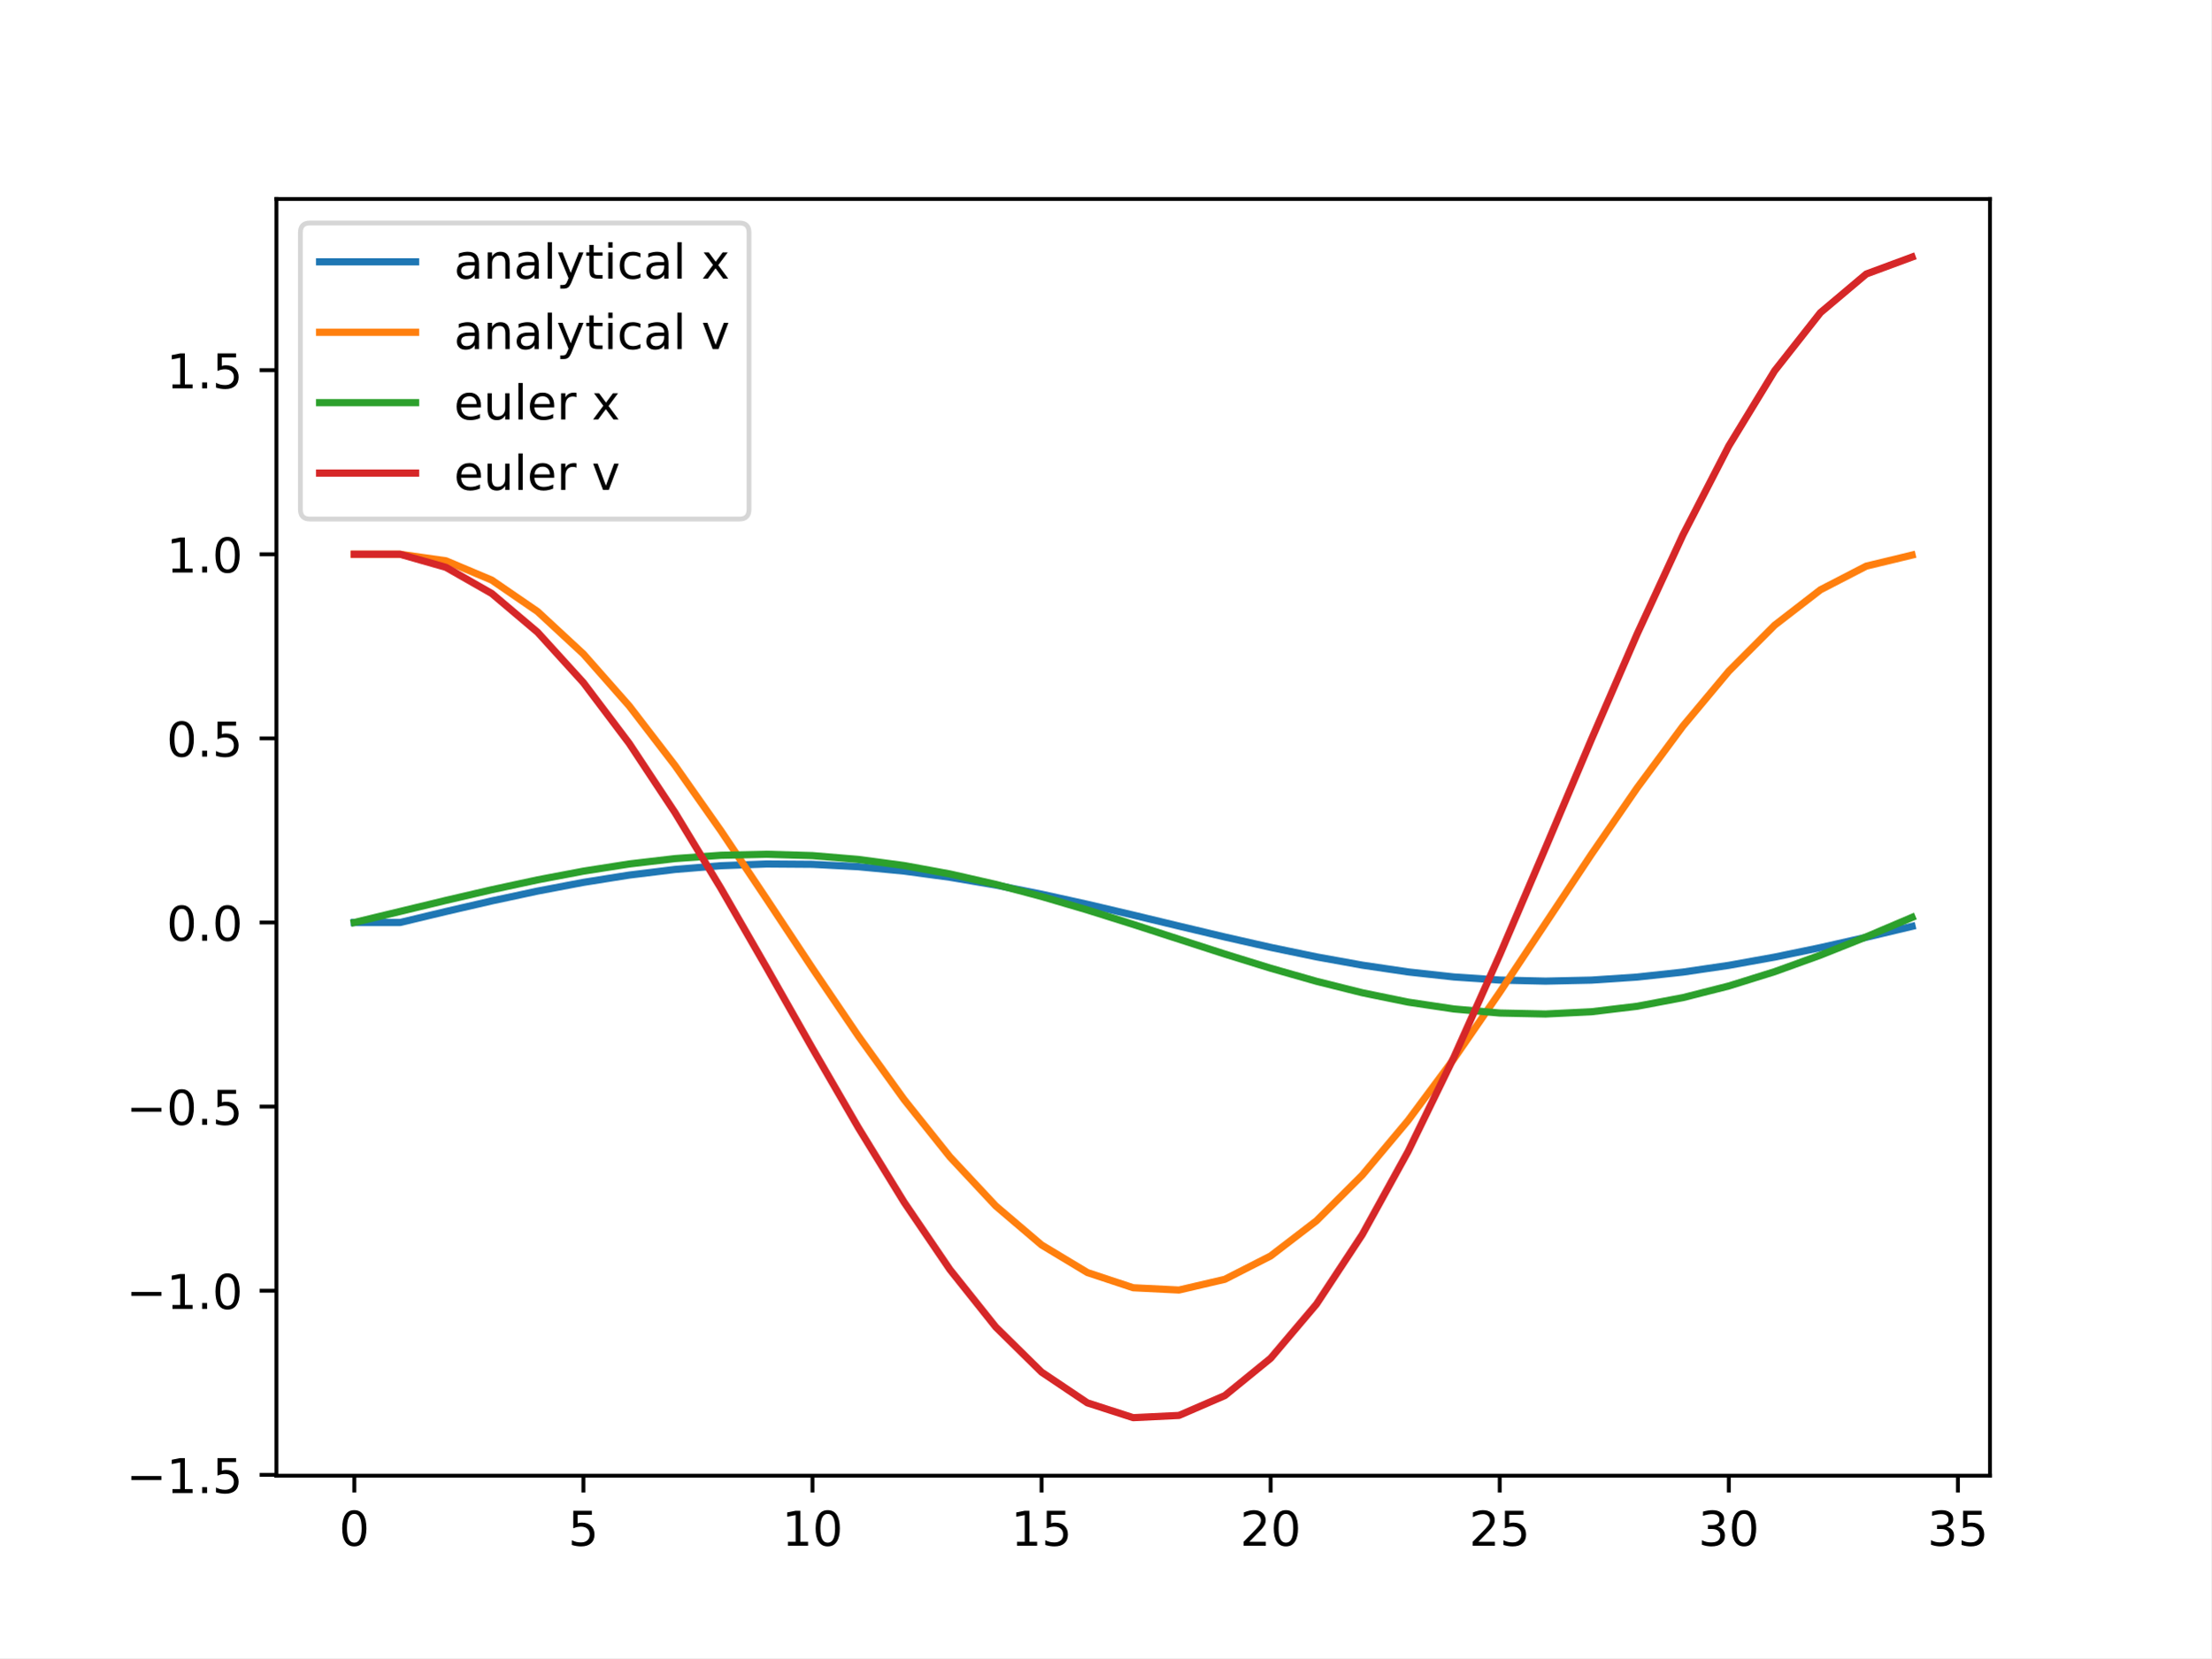
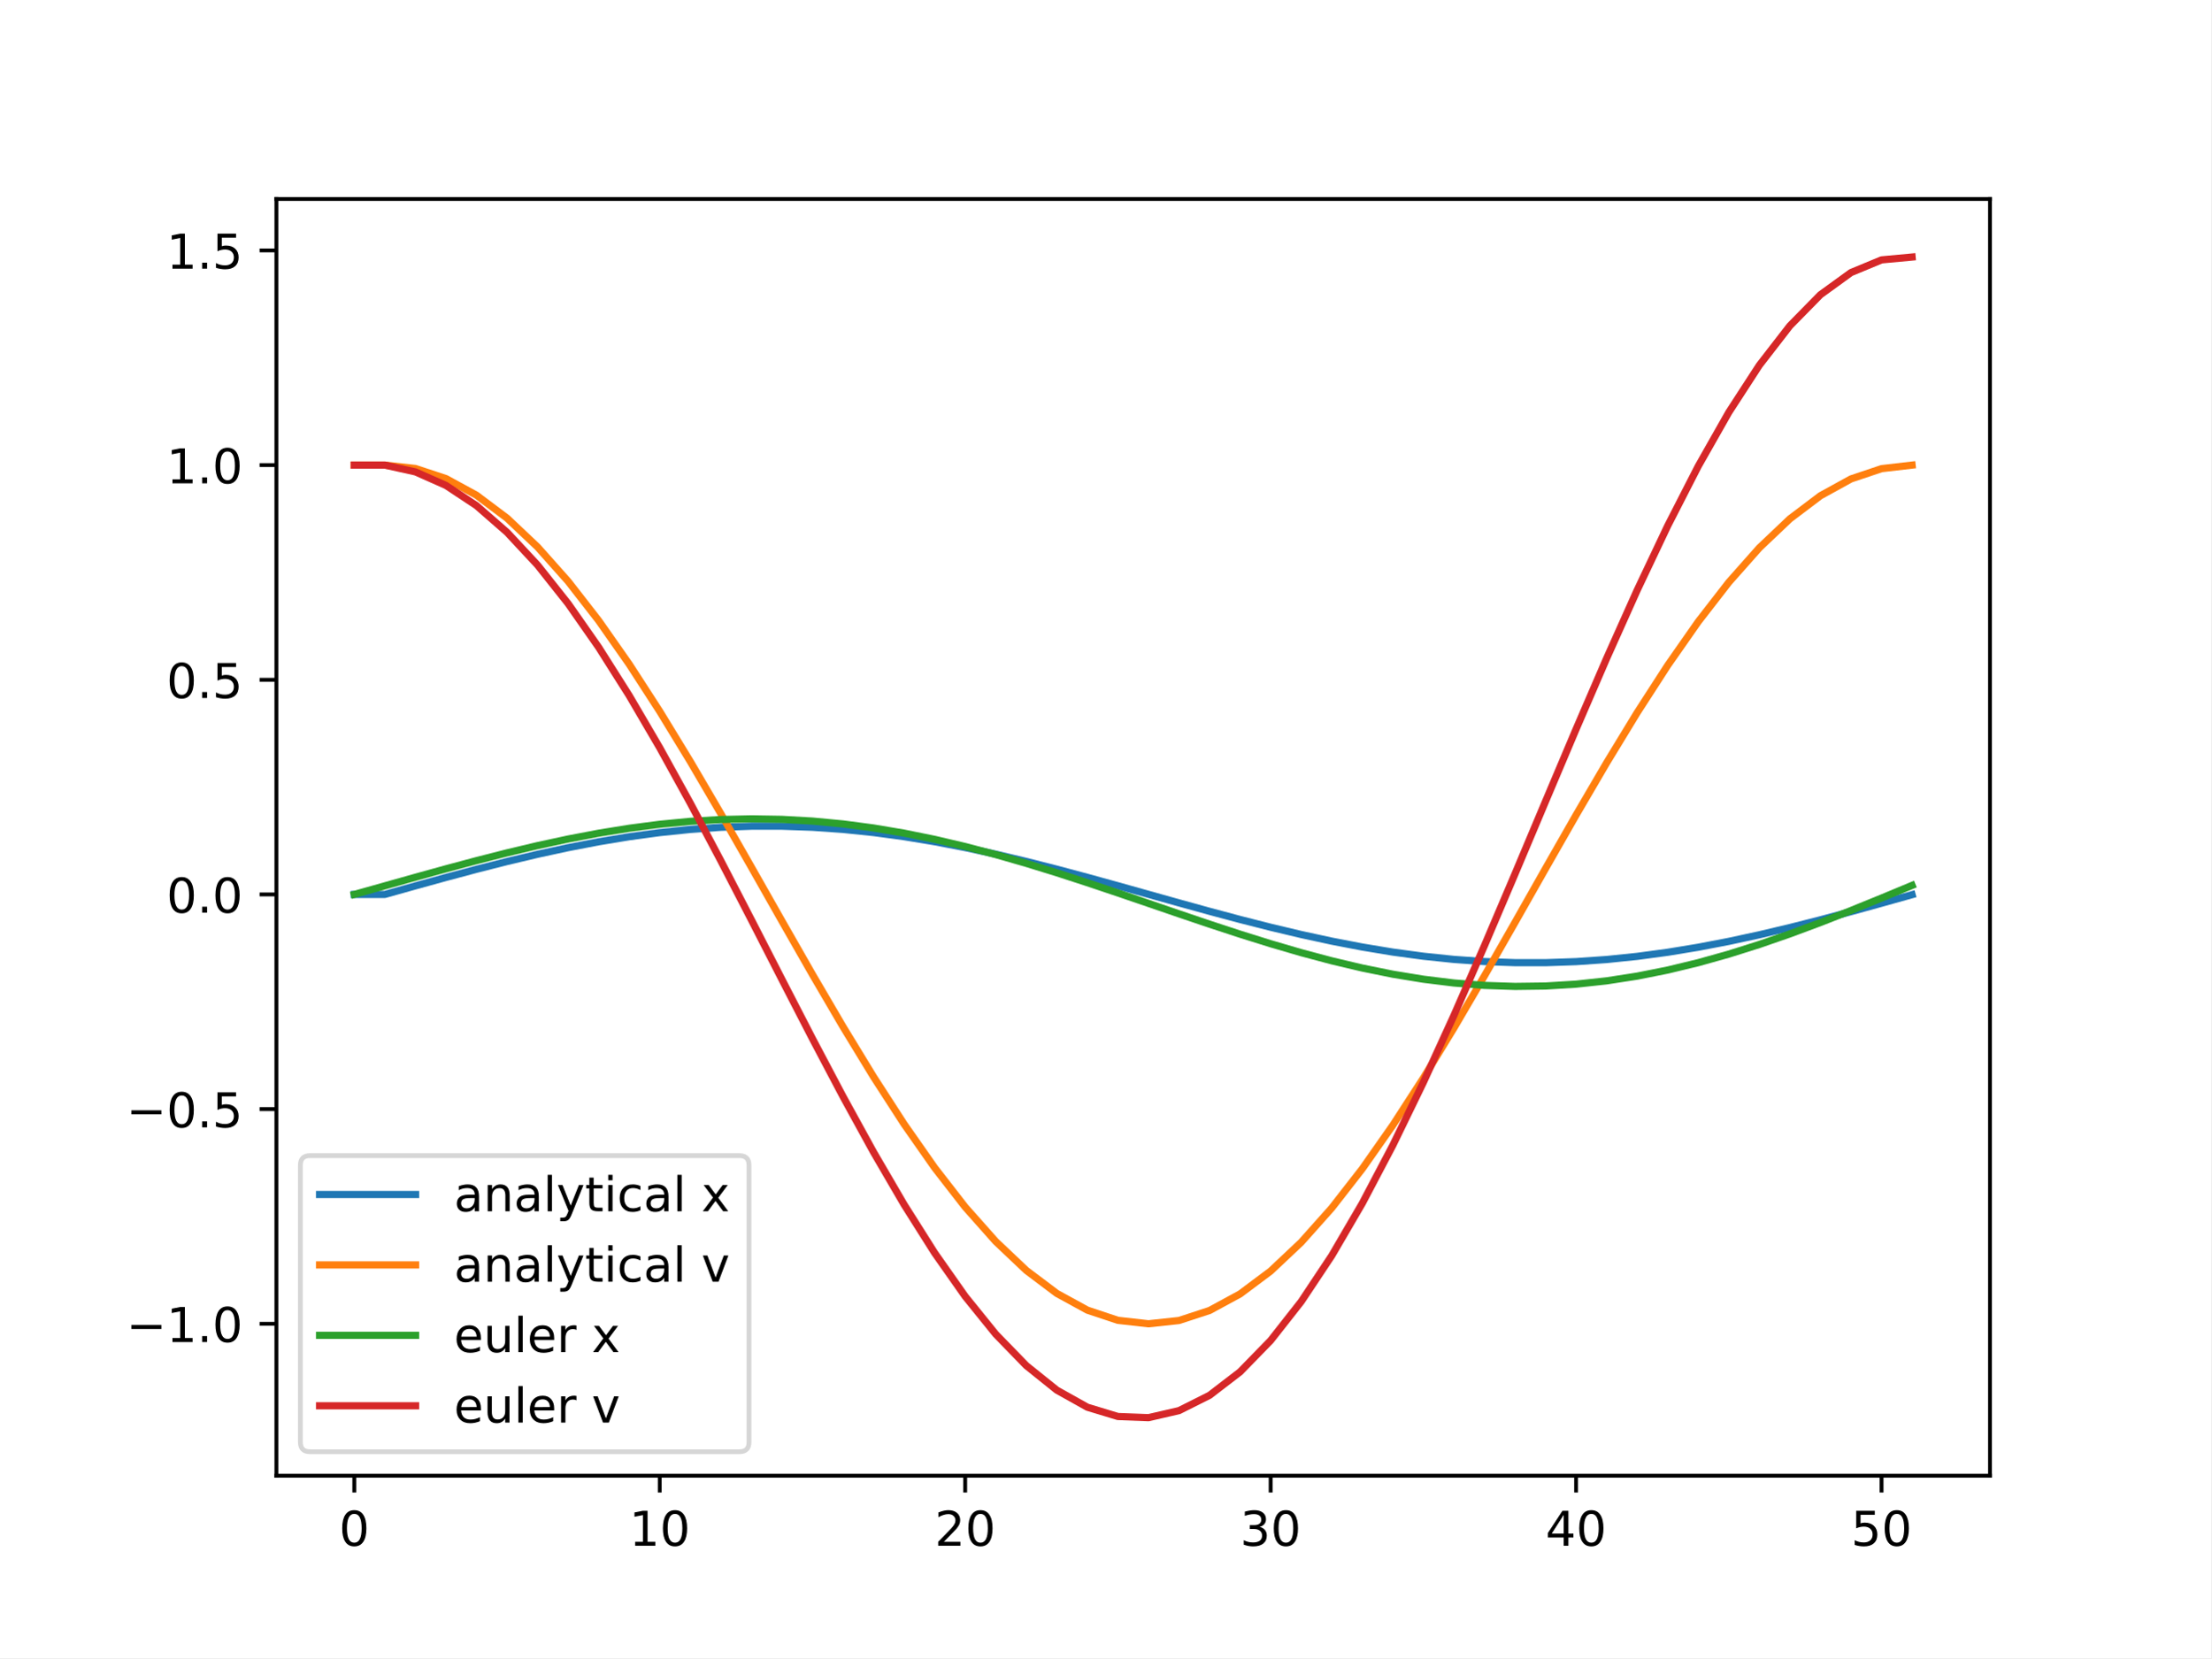
<svg xmlns="http://www.w3.org/2000/svg" xmlns:xlink="http://www.w3.org/1999/xlink" width="460.8pt" height="345.6pt" viewBox="0 0 460.8 345.6" version="1.1">
  <defs>
    <style type="text/css">*{stroke-linejoin: round; stroke-linecap: butt}</style>
  </defs>
  <g id="figure_1">
    <g id="patch_1">
      <path d="M 0 345.6  L 460.8 345.6  L 460.8 0  L 0 0  z " style="fill: #ffffff" />
    </g>
    <g id="axes_1">
      <g id="patch_2">
        <path d="M 57.6 307.584  L 414.72 307.584  L 414.72 41.472  L 57.6 41.472  z " style="fill: #ffffff" />
      </g>
      <g id="matplotlib.axis_1">
        <g id="xtick_1">
          <g id="line2d_1">
            <defs>
-               <path id="mb1c6f67903" d="M 0 0  L 0 3.5  " style="stroke: #000000; stroke-width: 0.8" />
-             </defs>
-             <g>
-               <use xlink:href="#mb1c6f67903" x="73.833" y="307.584" style="stroke: #000000; stroke-width: 0.8" />
+               <path id="m3182ed63ed" d="M 0 0  L 0 3.5  " style="stroke: #000000; stroke-width: 0.8" />
+             </defs>
+             <g>
+               <use xlink:href="#m3182ed63ed" x="73.833" y="307.584" style="stroke: #000000; stroke-width: 0.8" />
            </g>
          </g>
          <g id="text_1">
            <g transform="translate(70.65148 322.1824) scale(0.1 -0.1)">
              <defs>
                <path id="DejaVuSans-30" d="M 2034 4250  Q 1547 4250 1301 3770  Q 1056 3291 1056 2328  Q 1056 1369 1301 889  Q 1547 409 2034 409  Q 2525 409 2770 889  Q 3016 1369 3016 2328  Q 3016 3291 2770 3770  Q 2525 4250 2034 4250  z M 2034 4750  Q 2819 4750 3233 4129  Q 3647 3509 3647 2328  Q 3647 1150 3233 529  Q 2819 -91 2034 -91  Q 1250 -91 836 529  Q 422 1150 422 2328  Q 422 3509 836 4129  Q 1250 4750 2034 4750  z " transform="scale(0.015625)" />
              </defs>
              <use xlink:href="#DejaVuSans-30" />
            </g>
          </g>
        </g>
        <g id="xtick_2">
          <g id="line2d_2">
            <g>
-               <use xlink:href="#mb1c6f67903" x="121.576" y="307.584" style="stroke: #000000; stroke-width: 0.8" />
+               <use xlink:href="#m3182ed63ed" x="137.49" y="307.584" style="stroke: #000000; stroke-width: 0.8" />
            </g>
          </g>
          <g id="text_2">
-             <g transform="translate(118.3948 322.1824) scale(0.1 -0.1)">
-               <defs>
-                 <path id="DejaVuSans-35" d="M 691 4666  L 3169 4666  L 3169 4134  L 1269 4134  L 1269 2991  Q 1406 3038 1543 3061  Q 1681 3084 1819 3084  Q 2600 3084 3056 2656  Q 3513 2228 3513 1497  Q 3513 744 3044 326  Q 2575 -91 1722 -91  Q 1428 -91 1123 -41  Q 819 9 494 109  L 494 744  Q 775 591 1075 516  Q 1375 441 1709 441  Q 2250 441 2565 725  Q 2881 1009 2881 1497  Q 2881 1984 2565 2268  Q 2250 2553 1709 2553  Q 1456 2553 1204 2497  Q 953 2441 691 2322  L 691 4666  z " transform="scale(0.015625)" />
-               </defs>
-               <use xlink:href="#DejaVuSans-35" />
+             <g transform="translate(131.128 322.1824) scale(0.1 -0.1)">
+               <defs>
+                 <path id="DejaVuSans-31" d="M 794 531  L 1825 531  L 1825 4091  L 703 3866  L 703 4441  L 1819 4666  L 2450 4666  L 2450 531  L 3481 531  L 3481 0  L 794 0  L 794 531  z " transform="scale(0.015625)" />
+               </defs>
+               <use xlink:href="#DejaVuSans-31" />
+               <use xlink:href="#DejaVuSans-30" x="63.623" />
            </g>
          </g>
        </g>
        <g id="xtick_3">
          <g id="line2d_3">
            <g>
-               <use xlink:href="#mb1c6f67903" x="169.319" y="307.584" style="stroke: #000000; stroke-width: 0.8" />
+               <use xlink:href="#m3182ed63ed" x="201.148" y="307.584" style="stroke: #000000; stroke-width: 0.8" />
            </g>
          </g>
          <g id="text_3">
-             <g transform="translate(162.9569 322.1824) scale(0.1 -0.1)">
-               <defs>
-                 <path id="DejaVuSans-31" d="M 794 531  L 1825 531  L 1825 4091  L 703 3866  L 703 4441  L 1819 4666  L 2450 4666  L 2450 531  L 3481 531  L 3481 0  L 794 0  L 794 531  z " transform="scale(0.015625)" />
-               </defs>
-               <use xlink:href="#DejaVuSans-31" />
+             <g transform="translate(194.7857 322.1824) scale(0.1 -0.1)">
+               <defs>
+                 <path id="DejaVuSans-32" d="M 1228 531  L 3431 531  L 3431 0  L 469 0  L 469 531  Q 828 903 1448 1529  Q 2069 2156 2228 2338  Q 2531 2678 2651 2914  Q 2772 3150 2772 3378  Q 2772 3750 2511 3984  Q 2250 4219 1831 4219  Q 1534 4219 1204 4116  Q 875 4013 500 3803  L 500 4441  Q 881 4594 1212 4672  Q 1544 4750 1819 4750  Q 2544 4750 2975 4387  Q 3406 4025 3406 3419  Q 3406 3131 3298 2873  Q 3191 2616 2906 2266  Q 2828 2175 2409 1742  Q 1991 1309 1228 531  z " transform="scale(0.015625)" />
+               </defs>
+               <use xlink:href="#DejaVuSans-32" />
              <use xlink:href="#DejaVuSans-30" x="63.623" />
            </g>
          </g>
        </g>
        <g id="xtick_4">
          <g id="line2d_4">
            <g>
-               <use xlink:href="#mb1c6f67903" x="217.063" y="307.584" style="stroke: #000000; stroke-width: 0.8" />
+               <use xlink:href="#m3182ed63ed" x="264.806" y="307.584" style="stroke: #000000; stroke-width: 0.8" />
            </g>
          </g>
          <g id="text_4">
-             <g transform="translate(210.7002 322.1824) scale(0.1 -0.1)">
-               <use xlink:href="#DejaVuSans-31" />
-               <use xlink:href="#DejaVuSans-35" x="63.623" />
+             <g transform="translate(258.4435 322.1824) scale(0.1 -0.1)">
+               <defs>
+                 <path id="DejaVuSans-33" d="M 2597 2516  Q 3050 2419 3304 2112  Q 3559 1806 3559 1356  Q 3559 666 3084 287  Q 2609 -91 1734 -91  Q 1441 -91 1130 -33  Q 819 25 488 141  L 488 750  Q 750 597 1062 519  Q 1375 441 1716 441  Q 2309 441 2620 675  Q 2931 909 2931 1356  Q 2931 1769 2642 2001  Q 2353 2234 1838 2234  L 1294 2234  L 1294 2753  L 1863 2753  Q 2328 2753 2575 2939  Q 2822 3125 2822 3475  Q 2822 3834 2567 4026  Q 2313 4219 1838 4219  Q 1578 4219 1281 4162  Q 984 4106 628 3988  L 628 4550  Q 988 4650 1302 4700  Q 1616 4750 1894 4750  Q 2613 4750 3031 4423  Q 3450 4097 3450 3541  Q 3450 3153 3228 2886  Q 3006 2619 2597 2516  z " transform="scale(0.015625)" />
+               </defs>
+               <use xlink:href="#DejaVuSans-33" />
+               <use xlink:href="#DejaVuSans-30" x="63.623" />
            </g>
          </g>
        </g>
        <g id="xtick_5">
          <g id="line2d_5">
            <g>
-               <use xlink:href="#mb1c6f67903" x="264.806" y="307.584" style="stroke: #000000; stroke-width: 0.8" />
+               <use xlink:href="#m3182ed63ed" x="328.464" y="307.584" style="stroke: #000000; stroke-width: 0.8" />
            </g>
          </g>
          <g id="text_5">
-             <g transform="translate(258.4435 322.1824) scale(0.1 -0.1)">
-               <defs>
-                 <path id="DejaVuSans-32" d="M 1228 531  L 3431 531  L 3431 0  L 469 0  L 469 531  Q 828 903 1448 1529  Q 2069 2156 2228 2338  Q 2531 2678 2651 2914  Q 2772 3150 2772 3378  Q 2772 3750 2511 3984  Q 2250 4219 1831 4219  Q 1534 4219 1204 4116  Q 875 4013 500 3803  L 500 4441  Q 881 4594 1212 4672  Q 1544 4750 1819 4750  Q 2544 4750 2975 4387  Q 3406 4025 3406 3419  Q 3406 3131 3298 2873  Q 3191 2616 2906 2266  Q 2828 2175 2409 1742  Q 1991 1309 1228 531  z " transform="scale(0.015625)" />
-               </defs>
-               <use xlink:href="#DejaVuSans-32" />
+             <g transform="translate(322.1012 322.1824) scale(0.1 -0.1)">
+               <defs>
+                 <path id="DejaVuSans-34" d="M 2419 4116  L 825 1625  L 2419 1625  L 2419 4116  z M 2253 4666  L 3047 4666  L 3047 1625  L 3713 1625  L 3713 1100  L 3047 1100  L 3047 0  L 2419 0  L 2419 1100  L 313 1100  L 313 1709  L 2253 4666  z " transform="scale(0.015625)" />
+               </defs>
+               <use xlink:href="#DejaVuSans-34" />
              <use xlink:href="#DejaVuSans-30" x="63.623" />
            </g>
          </g>
        </g>
        <g id="xtick_6">
          <g id="line2d_6">
            <g>
-               <use xlink:href="#mb1c6f67903" x="312.549" y="307.584" style="stroke: #000000; stroke-width: 0.8" />
+               <use xlink:href="#m3182ed63ed" x="392.121" y="307.584" style="stroke: #000000; stroke-width: 0.8" />
            </g>
          </g>
          <g id="text_6">
-             <g transform="translate(306.1868 322.1824) scale(0.1 -0.1)">
-               <use xlink:href="#DejaVuSans-32" />
-               <use xlink:href="#DejaVuSans-35" x="63.623" />
-             </g>
-           </g>
-         </g>
-         <g id="xtick_7">
-           <g id="line2d_7">
-             <g>
-               <use xlink:href="#mb1c6f67903" x="360.293" y="307.584" style="stroke: #000000; stroke-width: 0.8" />
-             </g>
-           </g>
-           <g id="text_7">
-             <g transform="translate(353.9301 322.1824) scale(0.1 -0.1)">
-               <defs>
-                 <path id="DejaVuSans-33" d="M 2597 2516  Q 3050 2419 3304 2112  Q 3559 1806 3559 1356  Q 3559 666 3084 287  Q 2609 -91 1734 -91  Q 1441 -91 1130 -33  Q 819 25 488 141  L 488 750  Q 750 597 1062 519  Q 1375 441 1716 441  Q 2309 441 2620 675  Q 2931 909 2931 1356  Q 2931 1769 2642 2001  Q 2353 2234 1838 2234  L 1294 2234  L 1294 2753  L 1863 2753  Q 2328 2753 2575 2939  Q 2822 3125 2822 3475  Q 2822 3834 2567 4026  Q 2313 4219 1838 4219  Q 1578 4219 1281 4162  Q 984 4106 628 3988  L 628 4550  Q 988 4650 1302 4700  Q 1616 4750 1894 4750  Q 2613 4750 3031 4423  Q 3450 4097 3450 3541  Q 3450 3153 3228 2886  Q 3006 2619 2597 2516  z " transform="scale(0.015625)" />
-               </defs>
-               <use xlink:href="#DejaVuSans-33" />
-               <use xlink:href="#DejaVuSans-30" x="63.623" />
-             </g>
-           </g>
-         </g>
-         <g id="xtick_8">
-           <g id="line2d_8">
-             <g>
-               <use xlink:href="#mb1c6f67903" x="408.036" y="307.584" style="stroke: #000000; stroke-width: 0.8" />
-             </g>
-           </g>
-           <g id="text_8">
-             <g transform="translate(401.6734 322.1824) scale(0.1 -0.1)">
-               <use xlink:href="#DejaVuSans-33" />
-               <use xlink:href="#DejaVuSans-35" x="63.623" />
+             <g transform="translate(385.759 322.1824) scale(0.1 -0.1)">
+               <defs>
+                 <path id="DejaVuSans-35" d="M 691 4666  L 3169 4666  L 3169 4134  L 1269 4134  L 1269 2991  Q 1406 3038 1543 3061  Q 1681 3084 1819 3084  Q 2600 3084 3056 2656  Q 3513 2228 3513 1497  Q 3513 744 3044 326  Q 2575 -91 1722 -91  Q 1428 -91 1123 -41  Q 819 9 494 109  L 494 744  Q 775 591 1075 516  Q 1375 441 1709 441  Q 2250 441 2565 725  Q 2881 1009 2881 1497  Q 2881 1984 2565 2268  Q 2250 2553 1709 2553  Q 1456 2553 1204 2497  Q 953 2441 691 2322  L 691 4666  z " transform="scale(0.015625)" />
+               </defs>
+               <use xlink:href="#DejaVuSans-35" />
+               <use xlink:href="#DejaVuSans-30" x="63.623" />
            </g>
          </g>
        </g>
      </g>
      <g id="matplotlib.axis_2">
        <g id="ytick_1">
-           <g id="line2d_9">
-             <defs>
-               <path id="m8fe7e2a5d2" d="M 0 0  L -3.5 0  " style="stroke: #000000; stroke-width: 0.8" />
-             </defs>
-             <g>
-               <use xlink:href="#m8fe7e2a5d2" x="57.6" y="307.407" style="stroke: #000000; stroke-width: 0.8" />
-             </g>
-           </g>
-           <g id="text_9">
-             <g transform="translate(26.31719 311.2058) scale(0.1 -0.1)">
+           <g id="line2d_7">
+             <defs>
+               <path id="mf2e81af826" d="M 0 0  L -3.5 0  " style="stroke: #000000; stroke-width: 0.8" />
+             </defs>
+             <g>
+               <use xlink:href="#mf2e81af826" x="57.6" y="275.921" style="stroke: #000000; stroke-width: 0.8" />
+             </g>
+           </g>
+           <g id="text_7">
+             <g transform="translate(26.31719 279.7199) scale(0.1 -0.1)">
              <defs>
                <path id="DejaVuSans-2212" d="M 678 2272  L 4684 2272  L 4684 1741  L 678 1741  L 678 2272  z " transform="scale(0.015625)" />
                <path id="DejaVuSans-2e" d="M 684 794  L 1344 794  L 1344 0  L 684 0  L 684 794  z " transform="scale(0.015625)" />
              </defs>
-               <use xlink:href="#DejaVuSans-2212" />
-               <use xlink:href="#DejaVuSans-31" x="83.789" />
-               <use xlink:href="#DejaVuSans-2e" x="147.412" />
-               <use xlink:href="#DejaVuSans-35" x="179.199" />
-             </g>
-           </g>
-         </g>
-         <g id="ytick_2">
-           <g id="line2d_10">
-             <g>
-               <use xlink:href="#m8fe7e2a5d2" x="57.6" y="269.03" style="stroke: #000000; stroke-width: 0.8" />
-             </g>
-           </g>
-           <g id="text_10">
-             <g transform="translate(26.31719 272.8293) scale(0.1 -0.1)">
              <use xlink:href="#DejaVuSans-2212" />
              <use xlink:href="#DejaVuSans-31" x="83.789" />
              <use xlink:href="#DejaVuSans-2e" x="147.412" />
              <use xlink:href="#DejaVuSans-30" x="179.199" />
            </g>
          </g>
        </g>
-         <g id="ytick_3">
-           <g id="line2d_11">
-             <g>
-               <use xlink:href="#m8fe7e2a5d2" x="57.6" y="230.653" style="stroke: #000000; stroke-width: 0.8" />
-             </g>
-           </g>
-           <g id="text_11">
-             <g transform="translate(26.31719 234.4527) scale(0.1 -0.1)">
+         <g id="ytick_2">
+           <g id="line2d_8">
+             <g>
+               <use xlink:href="#mf2e81af826" x="57.6" y="231.175" style="stroke: #000000; stroke-width: 0.8" />
+             </g>
+           </g>
+           <g id="text_8">
+             <g transform="translate(26.31719 234.9741) scale(0.1 -0.1)">
              <use xlink:href="#DejaVuSans-2212" />
              <use xlink:href="#DejaVuSans-30" x="83.789" />
              <use xlink:href="#DejaVuSans-2e" x="147.412" />
              <use xlink:href="#DejaVuSans-35" x="179.199" />
            </g>
          </g>
        </g>
-         <g id="ytick_4">
-           <g id="line2d_12">
-             <g>
-               <use xlink:href="#m8fe7e2a5d2" x="57.6" y="192.277" style="stroke: #000000; stroke-width: 0.8" />
-             </g>
-           </g>
-           <g id="text_12">
-             <g transform="translate(34.69687 196.0761) scale(0.1 -0.1)">
+         <g id="ytick_3">
+           <g id="line2d_9">
+             <g>
+               <use xlink:href="#mf2e81af826" x="57.6" y="186.429" style="stroke: #000000; stroke-width: 0.8" />
+             </g>
+           </g>
+           <g id="text_9">
+             <g transform="translate(34.69687 190.2284) scale(0.1 -0.1)">
              <use xlink:href="#DejaVuSans-30" />
              <use xlink:href="#DejaVuSans-2e" x="63.623" />
              <use xlink:href="#DejaVuSans-30" x="95.41" />
            </g>
          </g>
        </g>
-         <g id="ytick_5">
-           <g id="line2d_13">
-             <g>
-               <use xlink:href="#m8fe7e2a5d2" x="57.6" y="153.9" style="stroke: #000000; stroke-width: 0.8" />
-             </g>
-           </g>
-           <g id="text_13">
-             <g transform="translate(34.69687 157.6996) scale(0.1 -0.1)">
+         <g id="ytick_4">
+           <g id="line2d_10">
+             <g>
+               <use xlink:href="#mf2e81af826" x="57.6" y="141.683" style="stroke: #000000; stroke-width: 0.8" />
+             </g>
+           </g>
+           <g id="text_10">
+             <g transform="translate(34.69687 145.4827) scale(0.1 -0.1)">
              <use xlink:href="#DejaVuSans-30" />
              <use xlink:href="#DejaVuSans-2e" x="63.623" />
              <use xlink:href="#DejaVuSans-35" x="95.41" />
            </g>
          </g>
        </g>
-         <g id="ytick_6">
-           <g id="line2d_14">
-             <g>
-               <use xlink:href="#m8fe7e2a5d2" x="57.6" y="115.524" style="stroke: #000000; stroke-width: 0.8" />
-             </g>
-           </g>
-           <g id="text_14">
-             <g transform="translate(34.69687 119.323) scale(0.1 -0.1)">
+         <g id="ytick_5">
+           <g id="line2d_11">
+             <g>
+               <use xlink:href="#mf2e81af826" x="57.6" y="96.938" style="stroke: #000000; stroke-width: 0.8" />
+             </g>
+           </g>
+           <g id="text_11">
+             <g transform="translate(34.69687 100.737) scale(0.1 -0.1)">
              <use xlink:href="#DejaVuSans-31" />
              <use xlink:href="#DejaVuSans-2e" x="63.623" />
              <use xlink:href="#DejaVuSans-30" x="95.41" />
            </g>
          </g>
        </g>
-         <g id="ytick_7">
-           <g id="line2d_15">
-             <g>
-               <use xlink:href="#m8fe7e2a5d2" x="57.6" y="77.147" style="stroke: #000000; stroke-width: 0.8" />
-             </g>
-           </g>
-           <g id="text_15">
-             <g transform="translate(34.69687 80.94643) scale(0.1 -0.1)">
+         <g id="ytick_6">
+           <g id="line2d_12">
+             <g>
+               <use xlink:href="#mf2e81af826" x="57.6" y="52.192" style="stroke: #000000; stroke-width: 0.8" />
+             </g>
+           </g>
+           <g id="text_12">
+             <g transform="translate(34.69687 55.99125) scale(0.1 -0.1)">
              <use xlink:href="#DejaVuSans-31" />
              <use xlink:href="#DejaVuSans-2e" x="63.623" />
              <use xlink:href="#DejaVuSans-35" x="95.41" />
            </g>
          </g>
        </g>
      </g>
+       <g id="line2d_13">
+         <path d="M 73.833 186.429  L 80.199 186.429  L 86.564 184.644  L 92.93 182.887  L 99.296 181.186  L 105.662 179.567  L 112.027 178.057  L 118.393 176.678  L 124.759 175.453  L 131.125 174.401  L 137.49 173.539  L 143.856 172.879  L 150.222 172.433  L 156.588 172.208  L 162.954 172.206  L 169.319 172.429  L 175.685 172.872  L 182.051 173.529  L 188.417 174.389  L 194.782 175.439  L 201.148 176.662  L 207.514 178.038  L 213.88 179.547  L 220.246 181.165  L 226.611 182.865  L 232.977 184.622  L 239.343 186.407  L 245.709 188.192  L 252.074 189.949  L 258.44 191.651  L 264.806 193.271  L 271.172 194.783  L 277.538 196.164  L 283.903 197.391  L 290.269 198.445  L 296.635 199.31  L 303.001 199.972  L 309.366 200.421  L 315.732 200.649  L 322.098 200.653  L 328.464 200.434  L 334.83 199.993  L 341.195 199.339  L 347.561 198.481  L 353.927 197.434  L 360.293 196.213  L 366.658 194.838  L 373.024 193.331  L 379.39 191.715  L 385.756 190.015  L 392.121 188.259  L 398.487 186.475  " clip-path="url(#p3683c7fbfa)" style="fill: none; stroke: #1f77b4; stroke-width: 1.5; stroke-linecap: square" />
+       </g>
+       <g id="line2d_14">
+         <path d="M 73.833 96.938  L 80.199 96.938  L 86.564 97.643  L 92.93 99.746  L 99.296 103.216  L 105.662 107.996  L 112.027 114.012  L 118.393 121.169  L 124.759 129.354  L 131.125 138.439  L 137.49 148.279  L 143.856 158.721  L 150.222 169.599  L 156.588 180.742  L 162.954 191.974  L 169.319 203.12  L 175.685 214.002  L 182.051 224.45  L 188.417 234.299  L 194.782 243.394  L 201.148 251.591  L 207.514 258.762  L 213.88 264.793  L 220.246 269.59  L 226.611 273.076  L 232.977 275.198  L 239.343 275.921  L 245.709 275.233  L 252.074 273.147  L 258.44 269.695  L 264.806 264.931  L 271.172 258.93  L 277.538 251.787  L 283.903 243.614  L 290.269 234.54  L 296.635 224.708  L 303.001 214.273  L 309.366 203.4  L 315.732 192.259  L 322.098 181.026  L 328.464 169.879  L 334.83 158.992  L 341.195 148.537  L 347.561 138.68  L 353.927 129.574  L 360.293 121.365  L 366.658 114.18  L 373.024 108.134  L 379.39 103.321  L 385.756 99.818  L 392.121 97.679  L 398.487 96.938  " clip-path="url(#p3683c7fbfa)" style="fill: none; stroke: #ff7f0e; stroke-width: 1.5; stroke-linecap: square" />
+       </g>
+       <g id="line2d_15">
+         <path d="M 73.833 186.429  L 80.199 184.639  L 86.564 182.85  L 92.93 181.088  L 99.296 179.383  L 105.662 177.762  L 112.027 176.252  L 118.393 174.879  L 124.759 173.667  L 131.125 172.637  L 137.49 171.808  L 143.856 171.196  L 150.222 170.816  L 156.588 170.675  L 162.954 170.781  L 169.319 171.136  L 175.685 171.737  L 182.051 172.58  L 188.417 173.654  L 194.782 174.947  L 201.148 176.441  L 207.514 178.117  L 213.88 179.95  L 220.246 181.914  L 226.611 183.981  L 232.977 186.118  L 239.343 188.294  L 245.709 190.476  L 252.074 192.627  L 258.44 194.715  L 264.806 196.705  L 271.172 198.565  L 277.538 200.262  L 283.903 201.768  L 290.269 203.056  L 296.635 204.101  L 303.001 204.885  L 309.366 205.389  L 315.732 205.603  L 322.098 205.517  L 328.464 205.129  L 334.83 204.44  L 341.195 203.456  L 347.561 202.187  L 353.927 200.65  L 360.293 198.865  L 366.658 196.855  L 373.024 194.649  L 379.39 192.278  L 385.756 189.778  L 392.121 187.186  L 398.487 184.54  " clip-path="url(#p3683c7fbfa)" style="fill: none; stroke: #2ca02c; stroke-width: 1.5; stroke-linecap: square" />
+       </g>
      <g id="line2d_16">
-         <path d="M 73.833 192.277  L 83.381 192.277  L 92.93 189.988  L 102.479 187.78  L 112.027 185.731  L 121.576 183.914  L 131.125 182.393  L 140.673 181.221  L 150.222 180.441  L 159.771 180.08  L 169.319 180.15  L 178.868 180.65  L 188.417 181.561  L 197.965 182.851  L 207.514 184.475  L 217.063 186.375  L 226.611 188.483  L 236.16 190.727  L 245.709 193.025  L 255.257 195.296  L 264.806 197.461  L 274.355 199.442  L 283.903 201.169  L 293.452 202.582  L 303.001 203.631  L 312.549 204.277  L 322.098 204.499  L 331.647 204.288  L 341.195 203.652  L 350.744 202.614  L 360.293 201.209  L 369.841 199.489  L 379.39 197.513  L 388.939 195.353  L 398.487 193.083  " clip-path="url(#p3b4c52a67a)" style="fill: none; stroke: #1f77b4; stroke-width: 1.5; stroke-linecap: square" />
-       </g>
-       <g id="line2d_17">
-         <path d="M 73.833 115.524  L 83.381 115.524  L 92.93 116.882  L 102.479 120.908  L 112.027 127.46  L 121.576 136.306  L 131.125 147.133  L 140.673 159.557  L 150.222 173.139  L 159.771 187.399  L 169.319 201.831  L 178.868 215.925  L 188.417 229.182  L 197.965 241.133  L 207.514 251.355  L 217.063 259.487  L 226.611 265.239  L 236.16 268.41  L 245.709 268.886  L 255.257 266.651  L 264.806 261.784  L 274.355 254.458  L 283.903 244.93  L 293.452 233.539  L 303.001 220.688  L 312.549 206.832  L 322.098 192.46  L 331.647 178.082  L 341.195 164.207  L 350.744 151.324  L 360.293 139.891  L 369.841 130.312  L 379.39 122.926  L 388.939 117.994  L 398.487 115.691  " clip-path="url(#p3b4c52a67a)" style="fill: none; stroke: #ff7f0e; stroke-width: 1.5; stroke-linecap: square" />
-       </g>
-       <g id="line2d_18">
-         <path d="M 73.833 192.277  L 83.381 189.974  L 92.93 187.672  L 102.479 185.451  L 112.027 183.393  L 121.576 181.578  L 131.125 180.079  L 140.673 178.958  L 150.222 178.271  L 159.771 178.057  L 169.319 178.34  L 178.868 179.127  L 188.417 180.409  L 197.965 182.158  L 207.514 184.329  L 217.063 186.858  L 226.611 189.669  L 236.16 192.673  L 245.709 195.769  L 255.257 198.852  L 264.806 201.81  L 274.355 204.535  L 283.903 206.921  L 293.452 208.873  L 303.001 210.305  L 312.549 211.147  L 322.098 211.35  L 331.647 210.883  L 341.195 209.739  L 350.744 207.934  L 360.293 205.51  L 369.841 202.53  L 379.39 199.08  L 388.939 195.267  L 398.487 191.211  " clip-path="url(#p3b4c52a67a)" style="fill: none; stroke: #2ca02c; stroke-width: 1.5; stroke-linecap: square" />
-       </g>
-       <g id="line2d_19">
-         <path d="M 73.833 115.524  L 83.381 115.524  L 92.93 118.248  L 102.479 123.697  L 112.027 131.773  L 121.576 142.283  L 131.125 154.942  L 140.673 169.374  L 150.222 185.132  L 159.771 201.702  L 169.319 218.527  L 178.868 235.016  L 188.417 250.574  L 197.965 264.615  L 207.514 276.587  L 217.063 285.991  L 226.611 292.403  L 236.16 295.488  L 245.709 295.019  L 255.257 290.887  L 264.806 283.108  L 274.355 271.829  L 283.903 257.326  L 293.452 239.999  L 303.001 220.364  L 312.549 199.034  L 322.098 176.708  L 331.647 154.141  L 341.195 132.128  L 350.744 111.468  L 360.293 92.942  L 369.841 77.286  L 379.39 65.155  L 388.939 57.105  L 398.487 53.568  " clip-path="url(#p3b4c52a67a)" style="fill: none; stroke: #d62728; stroke-width: 1.5; stroke-linecap: square" />
+         <path d="M 73.833 96.938  L 80.199 96.938  L 86.564 98.35  L 92.93 101.173  L 99.296 105.386  L 105.662 110.944  L 112.027 117.78  L 118.393 125.808  L 124.759 134.918  L 131.125 144.984  L 137.49 155.864  L 143.856 167.397  L 150.222 179.412  L 156.588 191.727  L 162.954 204.153  L 169.319 216.496  L 175.685 228.559  L 182.051 240.147  L 188.417 251.071  L 194.782 261.148  L 201.148 270.205  L 207.514 278.083  L 213.88 284.639  L 220.246 289.75  L 226.611 293.311  L 232.977 295.243  L 239.343 295.488  L 245.709 294.017  L 252.074 290.825  L 258.44 285.936  L 264.806 279.4  L 271.172 271.295  L 277.538 261.723  L 283.903 250.812  L 290.269 238.713  L 296.635 225.598  L 303.001 211.659  L 309.366 197.102  L 315.732 182.147  L 322.098 167.023  L 328.464 151.968  L 334.83 137.218  L 341.195 123.012  L 347.561 109.582  L 353.927 97.152  L 360.293 85.935  L 366.658 76.126  L 373.024 67.903  L 379.39 61.42  L 385.756 56.806  L 392.121 54.165  L 398.487 53.568  " clip-path="url(#p3683c7fbfa)" style="fill: none; stroke: #d62728; stroke-width: 1.5; stroke-linecap: square" />
      </g>
      <g id="patch_3">
        <path d="M 57.6 307.584  L 57.6 41.472  " style="fill: none; stroke: #000000; stroke-width: 0.8; stroke-linejoin: miter; stroke-linecap: square" />
      </g>
      <g id="patch_4">
        <path d="M 414.72 307.584  L 414.72 41.472  " style="fill: none; stroke: #000000; stroke-width: 0.8; stroke-linejoin: miter; stroke-linecap: square" />
      </g>
      <g id="patch_5">
        <path d="M 57.6 307.584  L 414.72 307.584  " style="fill: none; stroke: #000000; stroke-width: 0.8; stroke-linejoin: miter; stroke-linecap: square" />
      </g>
      <g id="patch_6">
        <path d="M 57.6 41.472  L 414.72 41.472  " style="fill: none; stroke: #000000; stroke-width: 0.8; stroke-linejoin: miter; stroke-linecap: square" />
      </g>
      <g id="legend_1">
        <g id="patch_7">
-           <path d="M 64.6 108.184  L 154.091 108.184  Q 156.091 108.184 156.091 106.184  L 156.091 48.472  Q 156.091 46.472 154.091 46.472  L 64.6 46.472  Q 62.6 46.472 62.6 48.472  L 62.6 106.184  Q 62.6 108.184 64.6 108.184  z " style="fill: #ffffff; opacity: 0.8; stroke: #cccccc; stroke-linejoin: miter" />
-         </g>
-         <g id="line2d_20">
-           <path d="M 66.6 54.57  L 76.6 54.57  L 86.6 54.57  " style="fill: none; stroke: #1f77b4; stroke-width: 1.5; stroke-linecap: square" />
-         </g>
-         <g id="text_16">
-           <g transform="translate(94.6 58.07044) scale(0.1 -0.1)">
+           <path d="M 64.6 302.584  L 154.091 302.584  Q 156.091 302.584 156.091 300.584  L 156.091 242.871  Q 156.091 240.871 154.091 240.871  L 64.6 240.871  Q 62.6 240.871 62.6 242.871  L 62.6 300.584  Q 62.6 302.584 64.6 302.584  z " style="fill: #ffffff; opacity: 0.8; stroke: #cccccc; stroke-linejoin: miter" />
+         </g>
+         <g id="line2d_17">
+           <path d="M 66.6 248.97  L 76.6 248.97  L 86.6 248.97  " style="fill: none; stroke: #1f77b4; stroke-width: 1.5; stroke-linecap: square" />
+         </g>
+         <g id="text_13">
+           <g transform="translate(94.6 252.4699) scale(0.1 -0.1)">
            <defs>
              <path id="DejaVuSans-61" d="M 2194 1759  Q 1497 1759 1228 1600  Q 959 1441 959 1056  Q 959 750 1161 570  Q 1363 391 1709 391  Q 2188 391 2477 730  Q 2766 1069 2766 1631  L 2766 1759  L 2194 1759  z M 3341 1997  L 3341 0  L 2766 0  L 2766 531  Q 2569 213 2275 61  Q 1981 -91 1556 -91  Q 1019 -91 701 211  Q 384 513 384 1019  Q 384 1609 779 1909  Q 1175 2209 1959 2209  L 2766 2209  L 2766 2266  Q 2766 2663 2505 2880  Q 2244 3097 1772 3097  Q 1472 3097 1187 3025  Q 903 2953 641 2809  L 641 3341  Q 956 3463 1253 3523  Q 1550 3584 1831 3584  Q 2591 3584 2966 3190  Q 3341 2797 3341 1997  z " transform="scale(0.015625)" />
              <path id="DejaVuSans-6e" d="M 3513 2113  L 3513 0  L 2938 0  L 2938 2094  Q 2938 2591 2744 2837  Q 2550 3084 2163 3084  Q 1697 3084 1428 2787  Q 1159 2491 1159 1978  L 1159 0  L 581 0  L 581 3500  L 1159 3500  L 1159 2956  Q 1366 3272 1645 3428  Q 1925 3584 2291 3584  Q 2894 3584 3203 3211  Q 3513 2838 3513 2113  z " transform="scale(0.015625)" />
              <path id="DejaVuSans-6c" d="M 603 4863  L 1178 4863  L 1178 0  L 603 0  L 603 4863  z " transform="scale(0.015625)" />
              <path id="DejaVuSans-79" d="M 2059 -325  Q 1816 -950 1584 -1140  Q 1353 -1331 966 -1331  L 506 -1331  L 506 -850  L 844 -850  Q 1081 -850 1212 -737  Q 1344 -625 1503 -206  L 1606 56  L 191 3500  L 800 3500  L 1894 763  L 2988 3500  L 3597 3500  L 2059 -325  z " transform="scale(0.015625)" />
              <path id="DejaVuSans-74" d="M 1172 4494  L 1172 3500  L 2356 3500  L 2356 3053  L 1172 3053  L 1172 1153  Q 1172 725 1289 603  Q 1406 481 1766 481  L 2356 481  L 2356 0  L 1766 0  Q 1100 0 847 248  Q 594 497 594 1153  L 594 3053  L 172 3053  L 172 3500  L 594 3500  L 594 4494  L 1172 4494  z " transform="scale(0.015625)" />
              <path id="DejaVuSans-69" d="M 603 3500  L 1178 3500  L 1178 0  L 603 0  L 603 3500  z M 603 4863  L 1178 4863  L 1178 4134  L 603 4134  L 603 4863  z " transform="scale(0.015625)" />
              <path id="DejaVuSans-63" d="M 3122 3366  L 3122 2828  Q 2878 2963 2633 3030  Q 2388 3097 2138 3097  Q 1578 3097 1268 2742  Q 959 2388 959 1747  Q 959 1106 1268 751  Q 1578 397 2138 397  Q 2388 397 2633 464  Q 2878 531 3122 666  L 3122 134  Q 2881 22 2623 -34  Q 2366 -91 2075 -91  Q 1284 -91 818 406  Q 353 903 353 1747  Q 353 2603 823 3093  Q 1294 3584 2113 3584  Q 2378 3584 2631 3529  Q 2884 3475 3122 3366  z " transform="scale(0.015625)" />
              <path id="DejaVuSans-20" transform="scale(0.015625)" />
              <path id="DejaVuSans-78" d="M 3513 3500  L 2247 1797  L 3578 0  L 2900 0  L 1881 1375  L 863 0  L 184 0  L 1544 1831  L 300 3500  L 978 3500  L 1906 2253  L 2834 3500  L 3513 3500  z " transform="scale(0.015625)" />
            </defs>
            <use xlink:href="#DejaVuSans-61" />
            <use xlink:href="#DejaVuSans-6e" x="61.279" />
            <use xlink:href="#DejaVuSans-61" x="124.658" />
            <use xlink:href="#DejaVuSans-6c" x="185.938" />
            <use xlink:href="#DejaVuSans-79" x="213.721" />
            <use xlink:href="#DejaVuSans-74" x="272.9" />
            <use xlink:href="#DejaVuSans-69" x="312.109" />
            <use xlink:href="#DejaVuSans-63" x="339.893" />
            <use xlink:href="#DejaVuSans-61" x="394.873" />
            <use xlink:href="#DejaVuSans-6c" x="456.152" />
            <use xlink:href="#DejaVuSans-20" x="483.936" />
            <use xlink:href="#DejaVuSans-78" x="515.723" />
          </g>
        </g>
-         <g id="line2d_21">
-           <path d="M 66.6 69.249  L 76.6 69.249  L 86.6 69.249  " style="fill: none; stroke: #ff7f0e; stroke-width: 1.5; stroke-linecap: square" />
-         </g>
-         <g id="text_17">
-           <g transform="translate(94.6 72.74856) scale(0.1 -0.1)">
+         <g id="line2d_18">
+           <path d="M 66.6 263.648  L 76.6 263.648  L 86.6 263.648  " style="fill: none; stroke: #ff7f0e; stroke-width: 1.5; stroke-linecap: square" />
+         </g>
+         <g id="text_14">
+           <g transform="translate(94.6 267.1481) scale(0.1 -0.1)">
            <defs>
              <path id="DejaVuSans-76" d="M 191 3500  L 800 3500  L 1894 563  L 2988 3500  L 3597 3500  L 2284 0  L 1503 0  L 191 3500  z " transform="scale(0.015625)" />
            </defs>
            <use xlink:href="#DejaVuSans-61" />
            <use xlink:href="#DejaVuSans-6e" x="61.279" />
            <use xlink:href="#DejaVuSans-61" x="124.658" />
            <use xlink:href="#DejaVuSans-6c" x="185.938" />
            <use xlink:href="#DejaVuSans-79" x="213.721" />
            <use xlink:href="#DejaVuSans-74" x="272.9" />
            <use xlink:href="#DejaVuSans-69" x="312.109" />
            <use xlink:href="#DejaVuSans-63" x="339.893" />
            <use xlink:href="#DejaVuSans-61" x="394.873" />
            <use xlink:href="#DejaVuSans-6c" x="456.152" />
            <use xlink:href="#DejaVuSans-20" x="483.936" />
            <use xlink:href="#DejaVuSans-76" x="515.723" />
          </g>
        </g>
-         <g id="line2d_22">
-           <path d="M 66.6 83.927  L 76.6 83.927  L 86.6 83.927  " style="fill: none; stroke: #2ca02c; stroke-width: 1.5; stroke-linecap: square" />
-         </g>
-         <g id="text_18">
-           <g transform="translate(94.6 87.42669) scale(0.1 -0.1)">
+         <g id="line2d_19">
+           <path d="M 66.6 278.326  L 76.6 278.326  L 86.6 278.326  " style="fill: none; stroke: #2ca02c; stroke-width: 1.5; stroke-linecap: square" />
+         </g>
+         <g id="text_15">
+           <g transform="translate(94.6 281.8262) scale(0.1 -0.1)">
            <defs>
              <path id="DejaVuSans-65" d="M 3597 1894  L 3597 1613  L 953 1613  Q 991 1019 1311 708  Q 1631 397 2203 397  Q 2534 397 2845 478  Q 3156 559 3463 722  L 3463 178  Q 3153 47 2828 -22  Q 2503 -91 2169 -91  Q 1331 -91 842 396  Q 353 884 353 1716  Q 353 2575 817 3079  Q 1281 3584 2069 3584  Q 2775 3584 3186 3129  Q 3597 2675 3597 1894  z M 3022 2063  Q 3016 2534 2758 2815  Q 2500 3097 2075 3097  Q 1594 3097 1305 2825  Q 1016 2553 972 2059  L 3022 2063  z " transform="scale(0.015625)" />
              <path id="DejaVuSans-75" d="M 544 1381  L 544 3500  L 1119 3500  L 1119 1403  Q 1119 906 1312 657  Q 1506 409 1894 409  Q 2359 409 2629 706  Q 2900 1003 2900 1516  L 2900 3500  L 3475 3500  L 3475 0  L 2900 0  L 2900 538  Q 2691 219 2414 64  Q 2138 -91 1772 -91  Q 1169 -91 856 284  Q 544 659 544 1381  z M 1991 3584  L 1991 3584  z " transform="scale(0.015625)" />
              <path id="DejaVuSans-72" d="M 2631 2963  Q 2534 3019 2420 3045  Q 2306 3072 2169 3072  Q 1681 3072 1420 2755  Q 1159 2438 1159 1844  L 1159 0  L 581 0  L 581 3500  L 1159 3500  L 1159 2956  Q 1341 3275 1631 3429  Q 1922 3584 2338 3584  Q 2397 3584 2469 3576  Q 2541 3569 2628 3553  L 2631 2963  z " transform="scale(0.015625)" />
            </defs>
            <use xlink:href="#DejaVuSans-65" />
            <use xlink:href="#DejaVuSans-75" x="61.523" />
            <use xlink:href="#DejaVuSans-6c" x="124.902" />
            <use xlink:href="#DejaVuSans-65" x="152.686" />
            <use xlink:href="#DejaVuSans-72" x="214.209" />
            <use xlink:href="#DejaVuSans-20" x="255.322" />
            <use xlink:href="#DejaVuSans-78" x="287.109" />
          </g>
        </g>
-         <g id="line2d_23">
-           <path d="M 66.6 98.605  L 76.6 98.605  L 86.6 98.605  " style="fill: none; stroke: #d62728; stroke-width: 1.5; stroke-linecap: square" />
-         </g>
-         <g id="text_19">
-           <g transform="translate(94.6 102.1048) scale(0.1 -0.1)">
+         <g id="line2d_20">
+           <path d="M 66.6 293.004  L 76.6 293.004  L 86.6 293.004  " style="fill: none; stroke: #d62728; stroke-width: 1.5; stroke-linecap: square" />
+         </g>
+         <g id="text_16">
+           <g transform="translate(94.6 296.5043) scale(0.1 -0.1)">
            <use xlink:href="#DejaVuSans-65" />
            <use xlink:href="#DejaVuSans-75" x="61.523" />
            <use xlink:href="#DejaVuSans-6c" x="124.902" />
            <use xlink:href="#DejaVuSans-65" x="152.686" />
            <use xlink:href="#DejaVuSans-72" x="214.209" />
            <use xlink:href="#DejaVuSans-20" x="255.322" />
            <use xlink:href="#DejaVuSans-76" x="287.109" />
          </g>
        </g>
      </g>
    </g>
  </g>
  <defs>
-     <clipPath id="p3b4c52a67a">
+     <clipPath id="p3683c7fbfa">
      <rect x="57.6" y="41.472" width="357.12" height="266.112" />
    </clipPath>
  </defs>
</svg>
